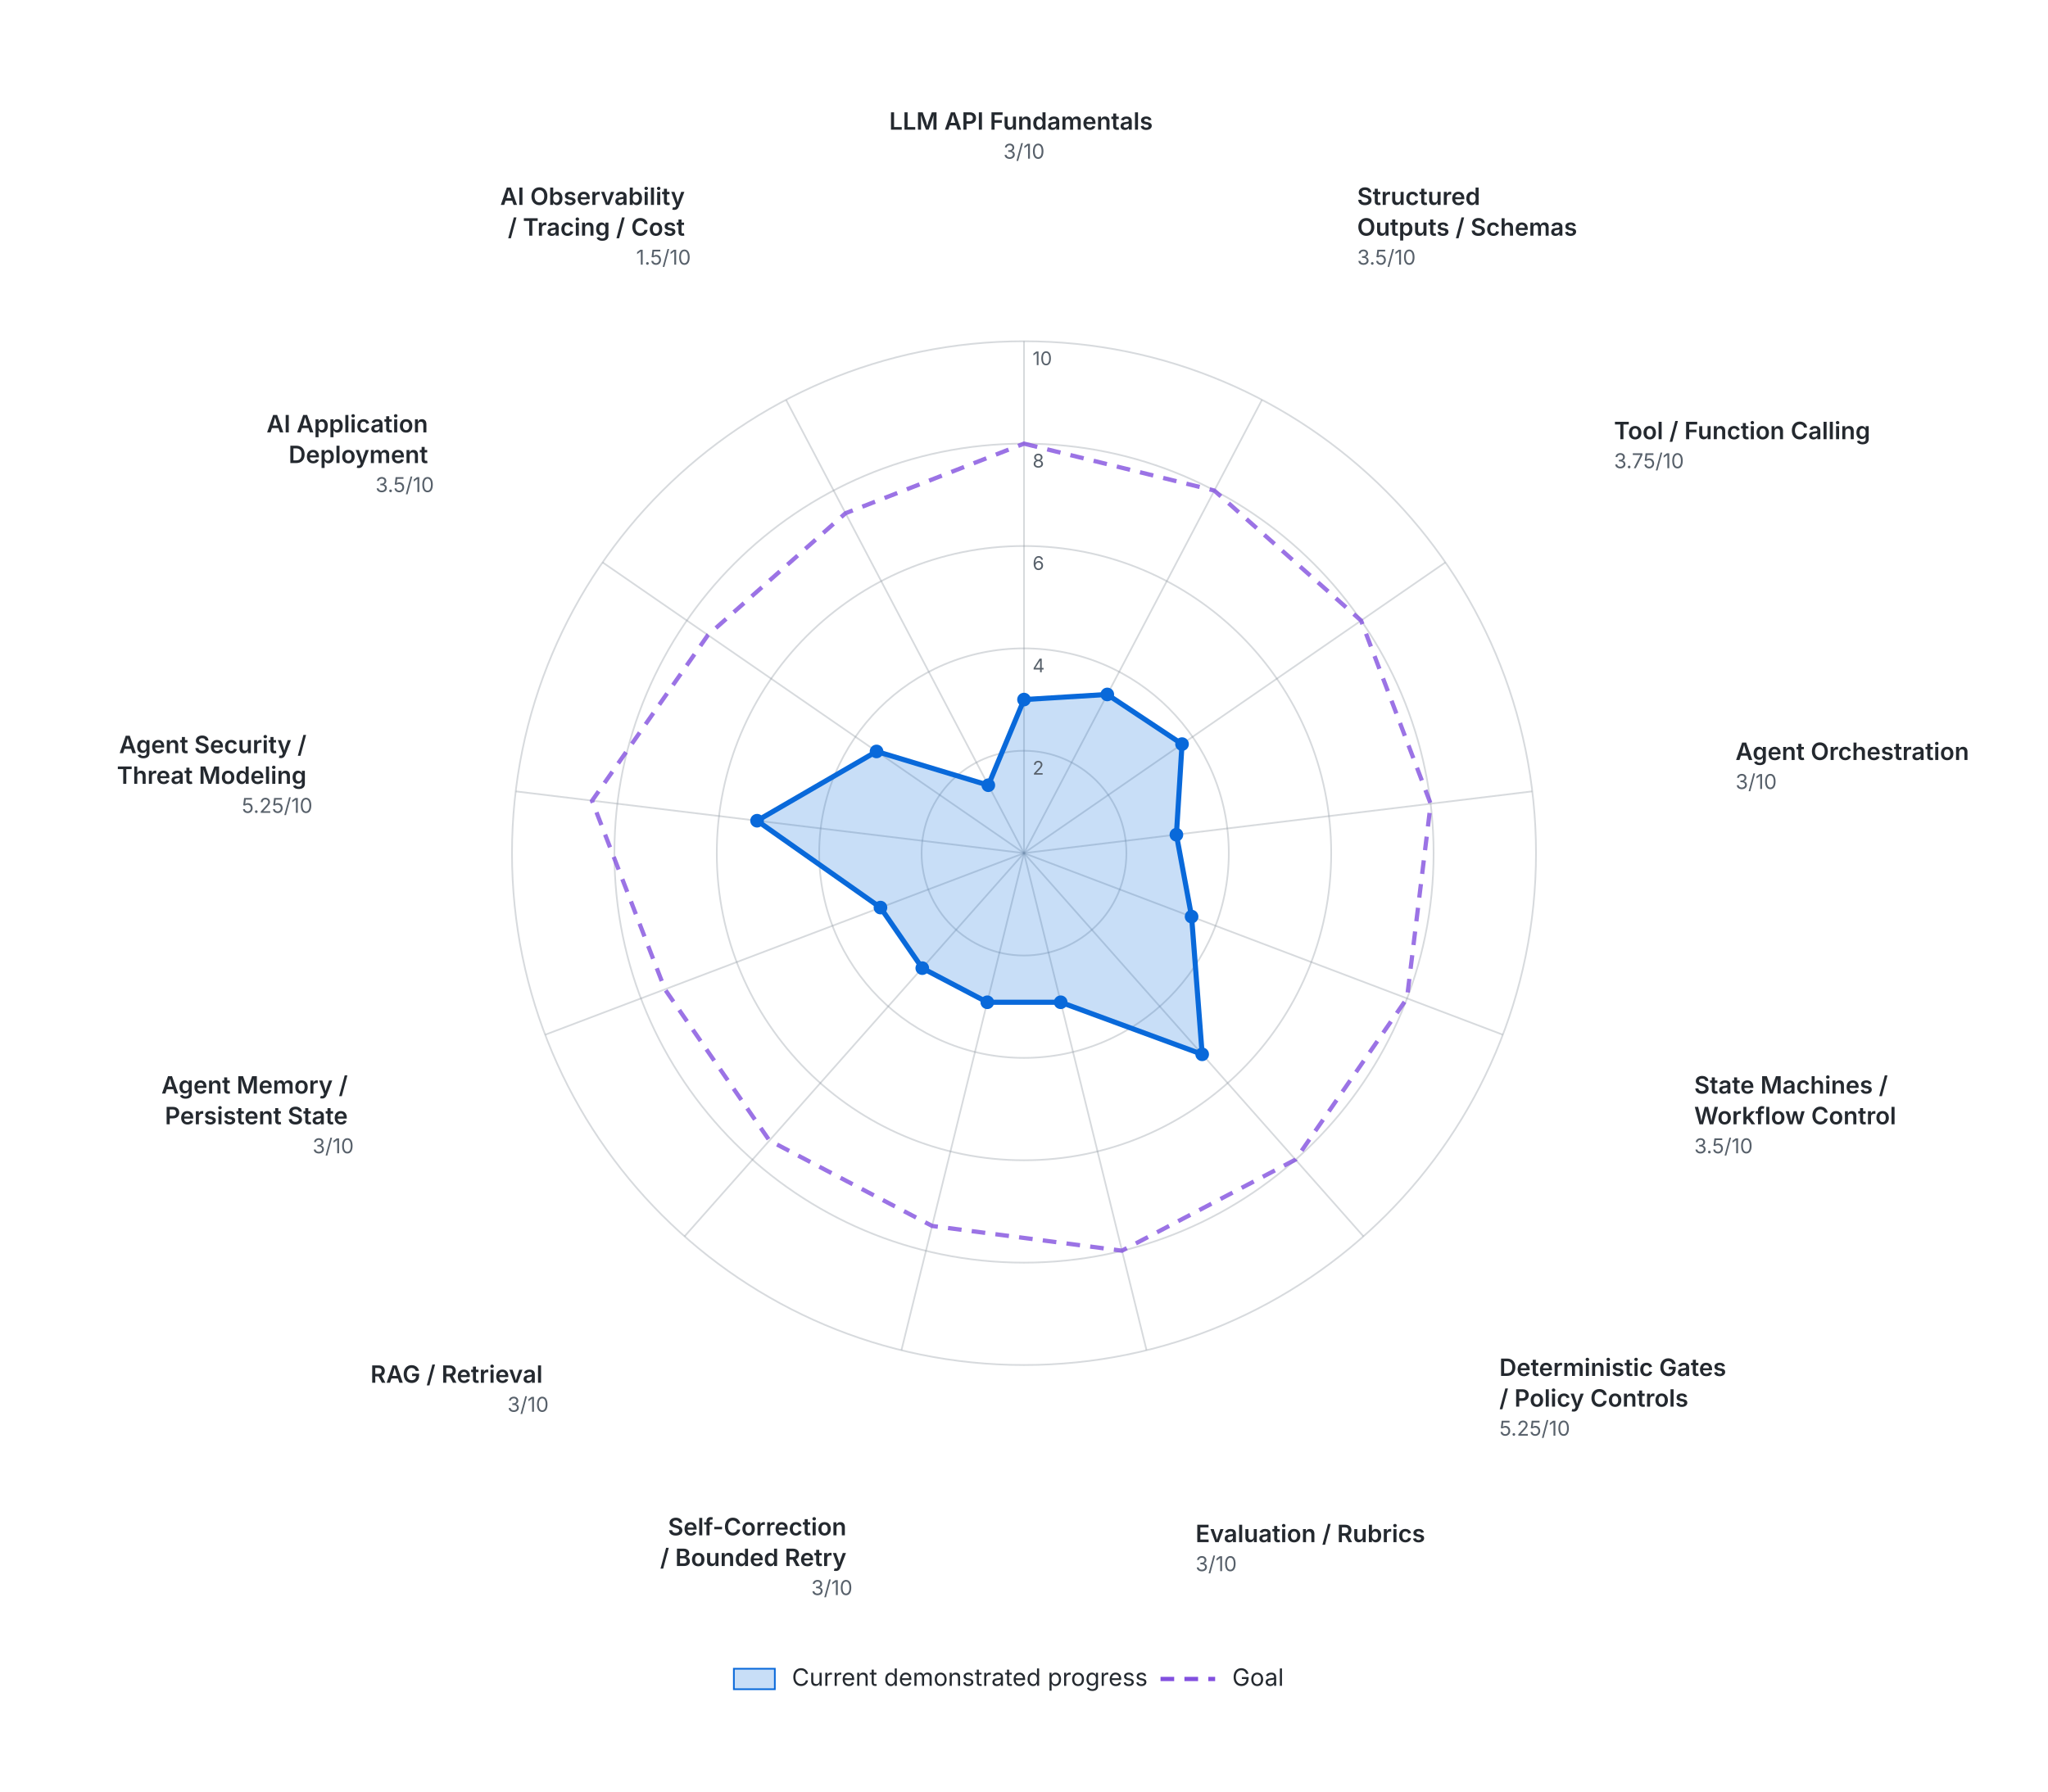
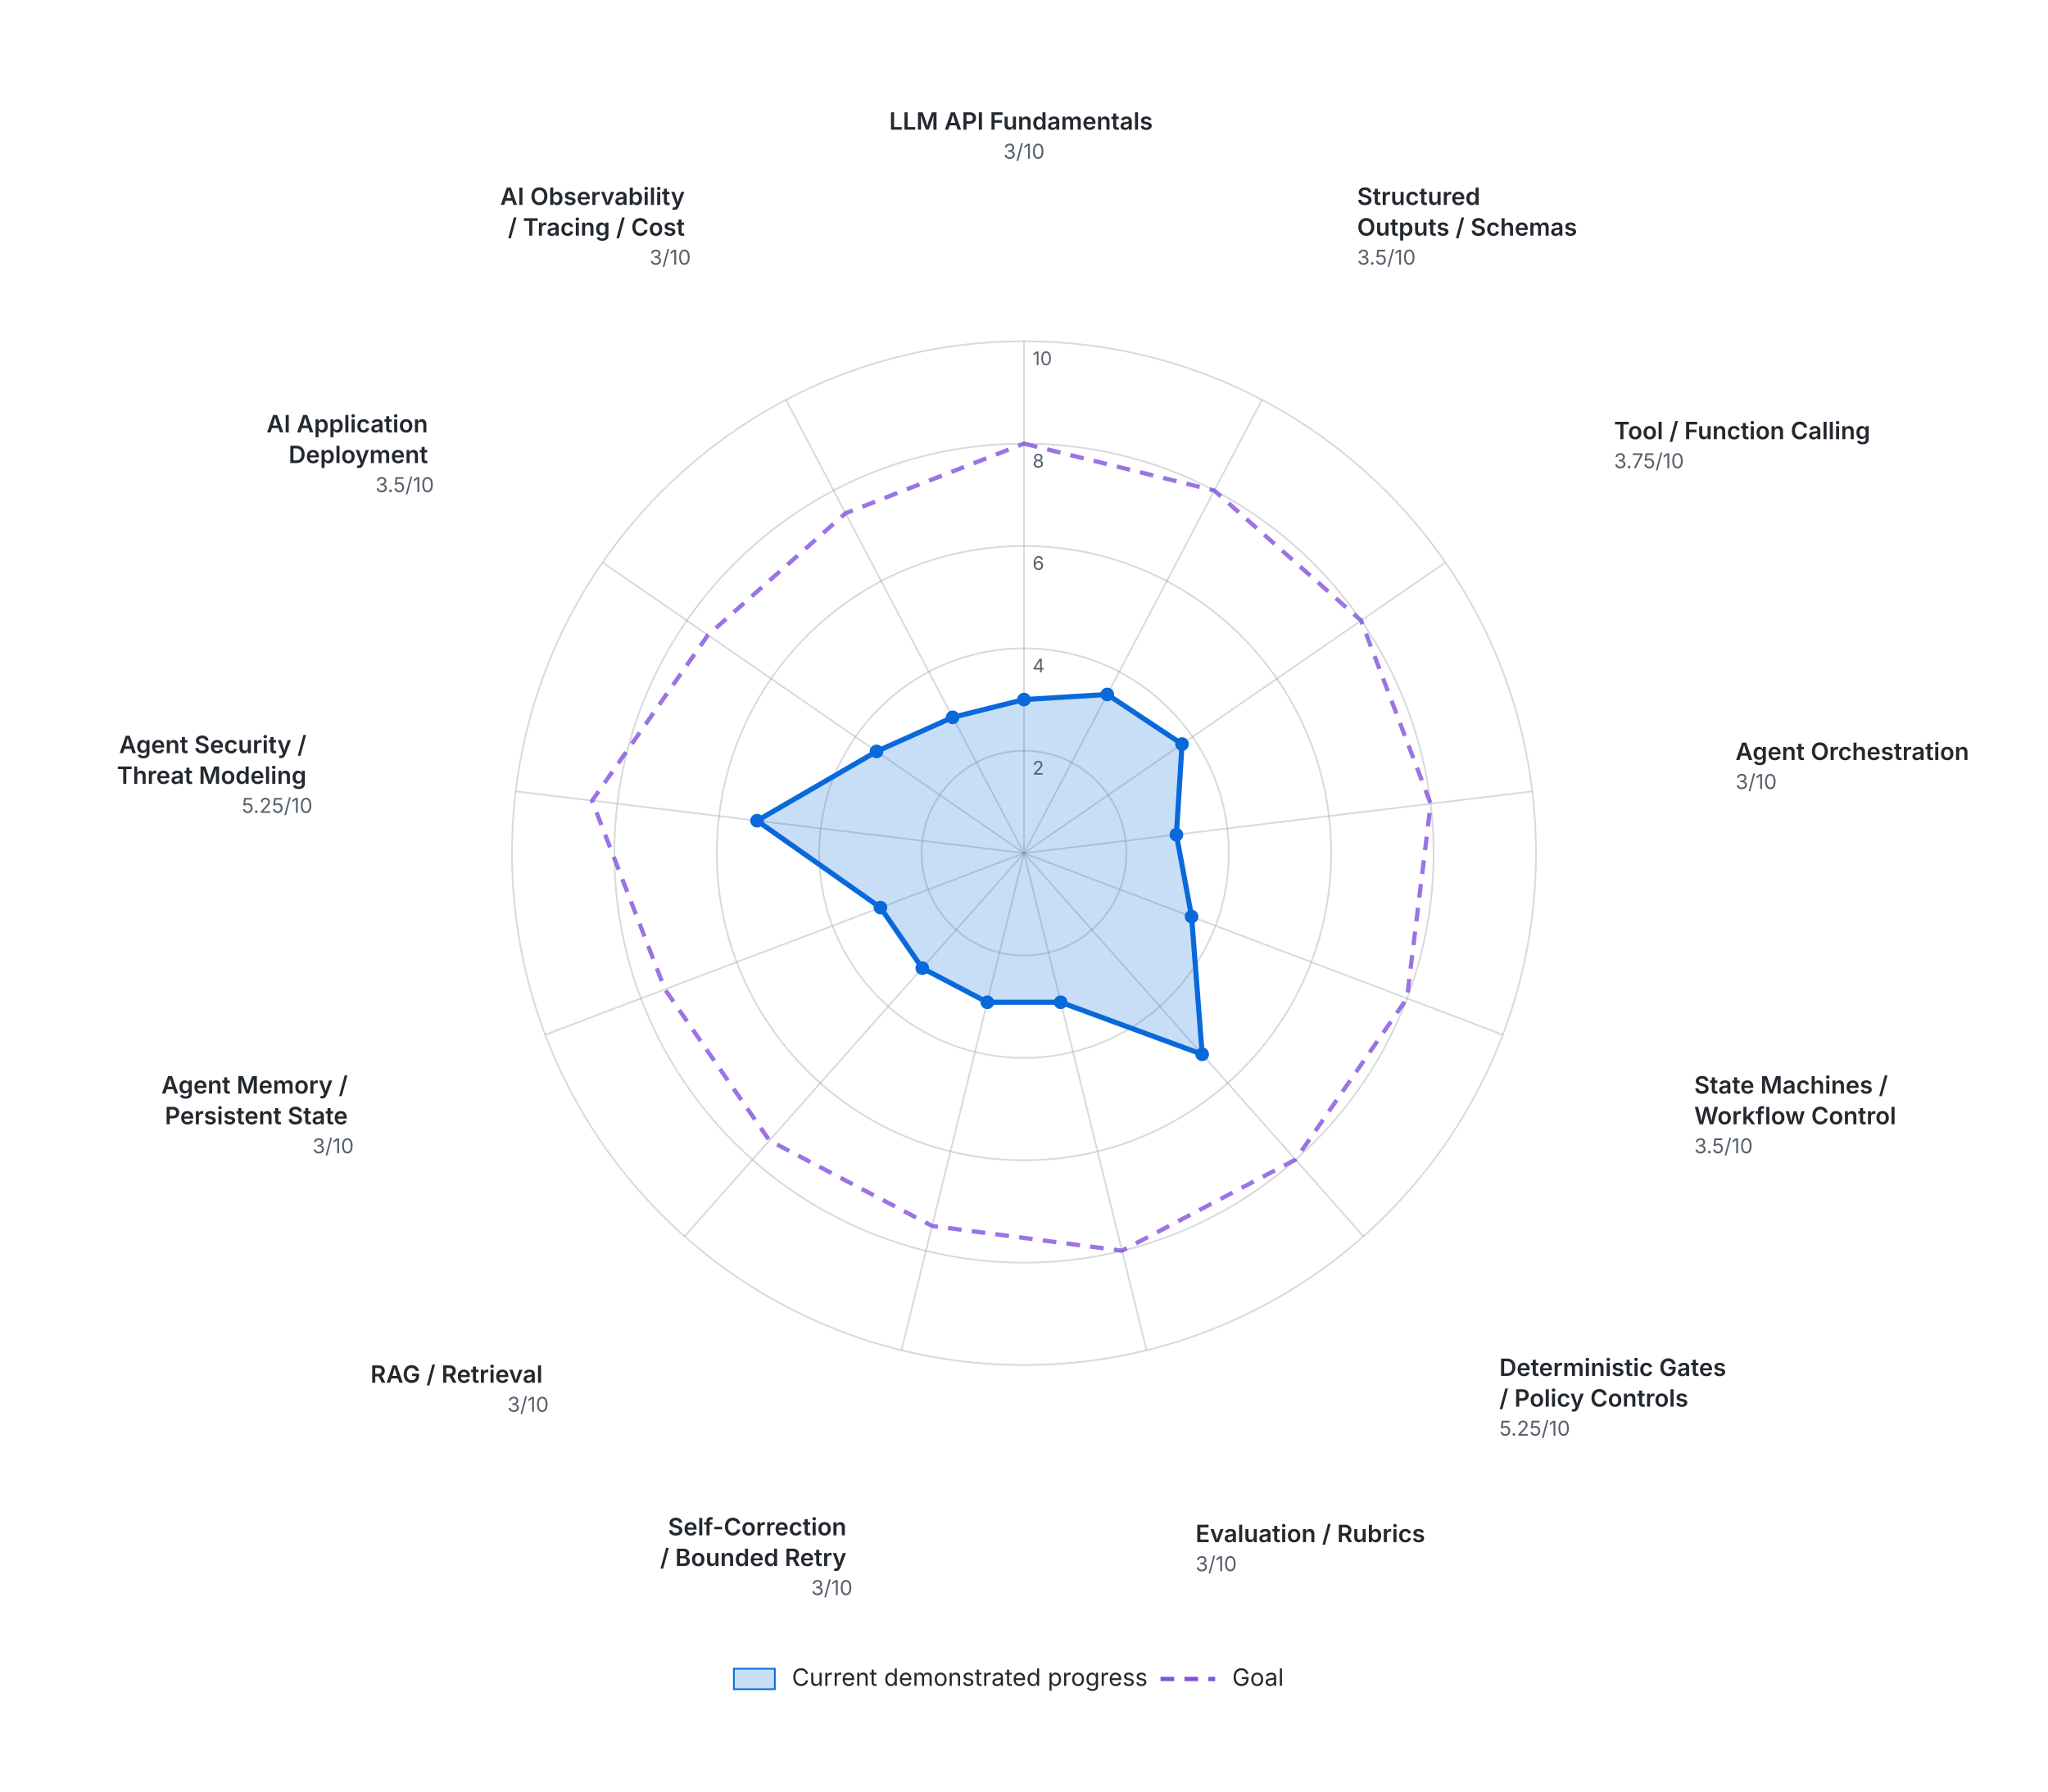
<svg xmlns="http://www.w3.org/2000/svg" width="1200" height="1050" viewBox="0 0 1200 1050" role="img" aria-labelledby="title desc">
  <style>
.grid{fill:none;stroke:#8c959f;stroke-width:1;opacity:.35} .goal{fill:none;stroke:#8250df;stroke-width:2.5;stroke-dasharray:8 6;opacity:.8}
.current{fill:#0969da;fill-opacity:.22;stroke:#0969da;stroke-width:3} .dot{fill:#0969da}
.label{font-family:-apple-system,BlinkMacSystemFont,"Segoe UI",sans-serif;font-size:14px;font-weight:600;fill:#24292f}
.score{font-size:12px;font-weight:400;fill:#57606a} .legend{font-family:-apple-system,BlinkMacSystemFont,"Segoe UI",sans-serif;font-size:14px;fill:#24292f}
.ring-label{font-family:-apple-system,BlinkMacSystemFont,"Segoe UI",sans-serif;font-size:11px;fill:#57606a}
@media (prefers-color-scheme:dark){.label,.legend{fill:#f0f6fc} .score,.ring-label{fill:#8c959f} .current{fill:#58a6ff;stroke:#58a6ff} .dot{fill:#58a6ff} .goal{stroke:#a371f7}}
</style>
  <circle class="grid" cx="600" cy="500" r="60.0" />
  <circle class="grid" cx="600" cy="500" r="120.0" />
  <circle class="grid" cx="600" cy="500" r="180.0" />
  <circle class="grid" cx="600" cy="500" r="240.0" />
  <circle class="grid" cx="600" cy="500" r="300.0" />
  <line class="grid" x1="600" y1="500" x2="600.0" y2="200.0" />
  <line class="grid" x1="600" y1="500" x2="739.4" y2="234.4" />
  <line class="grid" x1="600" y1="500" x2="846.9" y2="329.6" />
  <line class="grid" x1="600" y1="500" x2="897.8" y2="463.8" />
  <line class="grid" x1="600" y1="500" x2="880.5" y2="606.4" />
  <line class="grid" x1="600" y1="500" x2="798.9" y2="724.6" />
  <line class="grid" x1="600" y1="500" x2="671.8" y2="791.3" />
  <line class="grid" x1="600" y1="500" x2="528.2" y2="791.3" />
  <line class="grid" x1="600" y1="500" x2="401.1" y2="724.6" />
  <line class="grid" x1="600" y1="500" x2="319.5" y2="606.4" />
  <line class="grid" x1="600" y1="500" x2="302.2" y2="463.8" />
  <line class="grid" x1="600" y1="500" x2="353.1" y2="329.6" />
  <line class="grid" x1="600" y1="500" x2="460.6" y2="234.4" />
  <polygon class="goal" points="600.0,260.0 711.5,287.5 797.5,363.7 838.3,471.1 824.4,585.1 759.1,679.6 657.4,733.0 546.2,718.5 450.8,668.4 389.6,579.8 346.9,469.3 414.8,372.2 495.4,300.8" />
-   <polygon class="current" points="600.0,410.0 648.8,407.0 692.6,436.1 689.3,489.2 698.2,537.2 704.4,617.9 621.5,587.4 578.5,587.4 540.4,567.4 515.9,531.9 443.6,481.0 513.6,440.4 579.1,460.2" />
+   <polygon class="current" points="600.0,410.0 648.8,407.0 692.6,436.1 689.3,489.2 698.2,537.2 704.4,617.9 621.5,587.4 578.5,587.4 540.4,567.4 515.9,531.9 443.6,481.0 513.6,440.4 558.2,420.4" />
  <circle class="dot" cx="600.0" cy="410.0" r="4" />
  <circle class="dot" cx="648.8" cy="407.0" r="4" />
  <circle class="dot" cx="692.6" cy="436.1" r="4" />
  <circle class="dot" cx="689.3" cy="489.2" r="4" />
  <circle class="dot" cx="698.2" cy="537.2" r="4" />
  <circle class="dot" cx="704.4" cy="617.9" r="4" />
  <circle class="dot" cx="621.5" cy="587.4" r="4" />
  <circle class="dot" cx="578.5" cy="587.4" r="4" />
  <circle class="dot" cx="540.4" cy="567.4" r="4" />
  <circle class="dot" cx="515.9" cy="531.9" r="4" />
  <circle class="dot" cx="443.6" cy="481.0" r="4" />
  <circle class="dot" cx="513.6" cy="440.4" r="4" />
-   <circle class="dot" cx="579.1" cy="460.2" r="4" />
+   <circle class="dot" cx="558.2" cy="420.4" r="4" />
  <text class="label" x="600.0" y="76.0" text-anchor="middle">
    <tspan x="600.0">LLM API Fundamentals</tspan>
    <tspan class="score" x="600.0" dy="17">3/10</tspan>
  </text>
  <text class="label" x="795.2" y="120.1" text-anchor="start">
    <tspan x="795.2" dy="0">Structured</tspan>
    <tspan x="795.2" dy="18">Outputs / Schemas</tspan>
    <tspan class="score" x="795.2" dy="17">3.5/10</tspan>
  </text>
  <text class="label" x="945.7" y="257.4" text-anchor="start">
    <tspan x="945.7">Tool / Function Calling</tspan>
    <tspan class="score" x="945.7" dy="17">3.75/10</tspan>
  </text>
  <text class="label" x="1016.9" y="445.4" text-anchor="start">
    <tspan x="1016.9">Agent Orchestration</tspan>
    <tspan class="score" x="1016.9" dy="17">3/10</tspan>
  </text>
  <text class="label" x="992.7" y="640.9" text-anchor="start">
    <tspan x="992.7" dy="0">State Machines /</tspan>
    <tspan x="992.7" dy="18">Workflow Control</tspan>
    <tspan class="score" x="992.7" dy="17">3.5/10</tspan>
  </text>
  <text class="label" x="878.5" y="806.4" text-anchor="start">
    <tspan x="878.5" dy="0">Deterministic Gates</tspan>
    <tspan x="878.5" dy="18">/ Policy Controls</tspan>
    <tspan class="score" x="878.5" dy="17">5.25/10</tspan>
  </text>
  <text class="label" x="700.5" y="903.8" text-anchor="start">
    <tspan x="700.5">Evaluation / Rubrics</tspan>
    <tspan class="score" x="700.5" dy="17">3/10</tspan>
  </text>
  <text class="label" x="499.5" y="899.8" text-anchor="end">
    <tspan x="499.5" dy="0">Self-Correction</tspan>
    <tspan x="499.5" dy="18">/ Bounded Retry</tspan>
    <tspan class="score" x="499.5" dy="17">3/10</tspan>
  </text>
  <text class="label" x="321.5" y="810.4" text-anchor="end">
    <tspan x="321.5">RAG / Retrieval</tspan>
    <tspan class="score" x="321.5" dy="17">3/10</tspan>
  </text>
  <text class="label" x="207.3" y="640.9" text-anchor="end">
    <tspan x="207.3" dy="0">Agent Memory /</tspan>
    <tspan x="207.3" dy="18">Persistent State</tspan>
    <tspan class="score" x="207.3" dy="17">3/10</tspan>
  </text>
  <text class="label" x="183.1" y="441.4" text-anchor="end">
    <tspan x="183.1" dy="0">Agent Security /</tspan>
    <tspan x="183.1" dy="18">Threat Modeling</tspan>
    <tspan class="score" x="183.1" dy="17">5.25/10</tspan>
  </text>
  <text class="label" x="254.3" y="253.4" text-anchor="end">
    <tspan x="254.3" dy="0">AI Application</tspan>
    <tspan x="254.3" dy="18">Deployment</tspan>
    <tspan class="score" x="254.3" dy="17">3.5/10</tspan>
  </text>
  <text class="label" x="404.8" y="120.1" text-anchor="end">
    <tspan x="404.8" dy="0">AI Observability</tspan>
    <tspan x="404.8" dy="18">/ Tracing / Cost</tspan>
-     <tspan class="score" x="404.8" dy="17">1.5/10</tspan>
+     <tspan class="score" x="404.8" dy="17">3/10</tspan>
  </text>
  <text class="ring-label" x="605" y="454.0">2</text>
  <text class="ring-label" x="605" y="394.0">4</text>
  <text class="ring-label" x="605" y="334.0">6</text>
  <text class="ring-label" x="605" y="274.0">8</text>
  <text class="ring-label" x="605" y="214.0">10</text>
  <g transform="translate(430,990)">
    <rect x="0" y="-12" width="24" height="12" fill="#0969da" fill-opacity=".22" stroke="#0969da" />
    <text class="legend" x="34" y="-2">Current demonstrated progress</text>
    <line x1="250" y1="-6" x2="282" y2="-6" stroke="#8250df" stroke-width="2.5" stroke-dasharray="8 6" />
    <text class="legend" x="292" y="-2">Goal</text>
  </g>
</svg>
